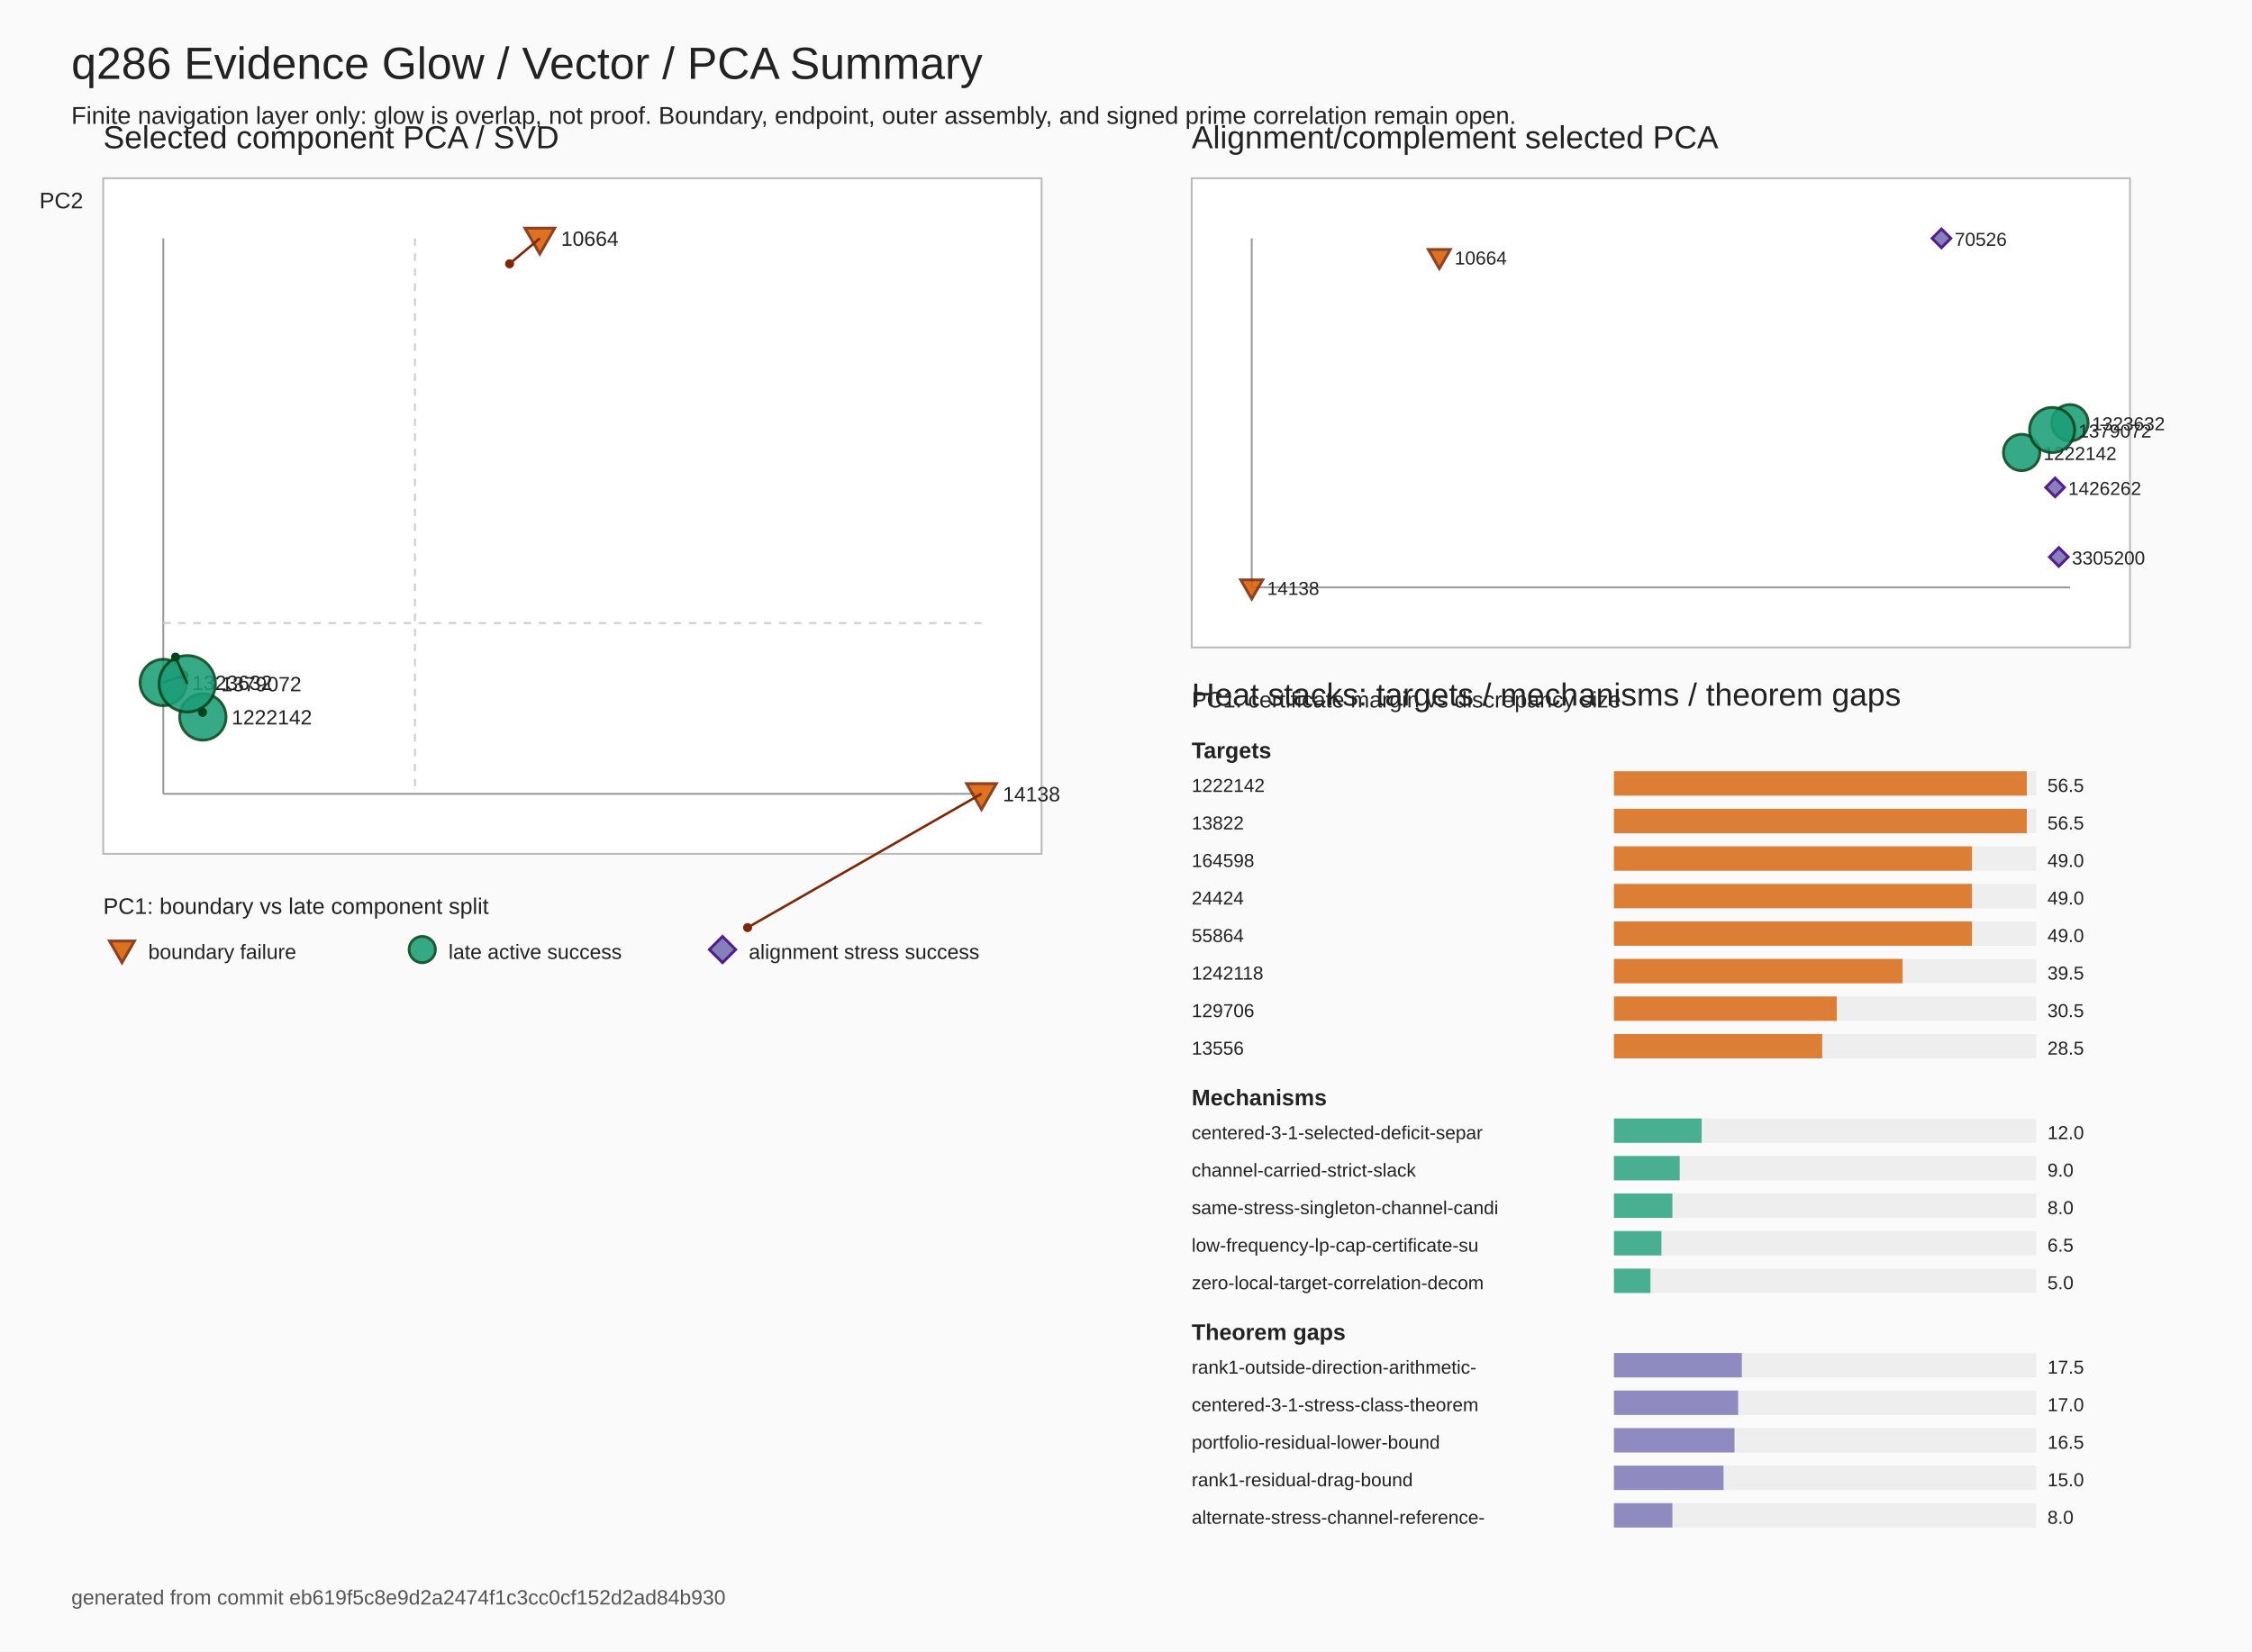
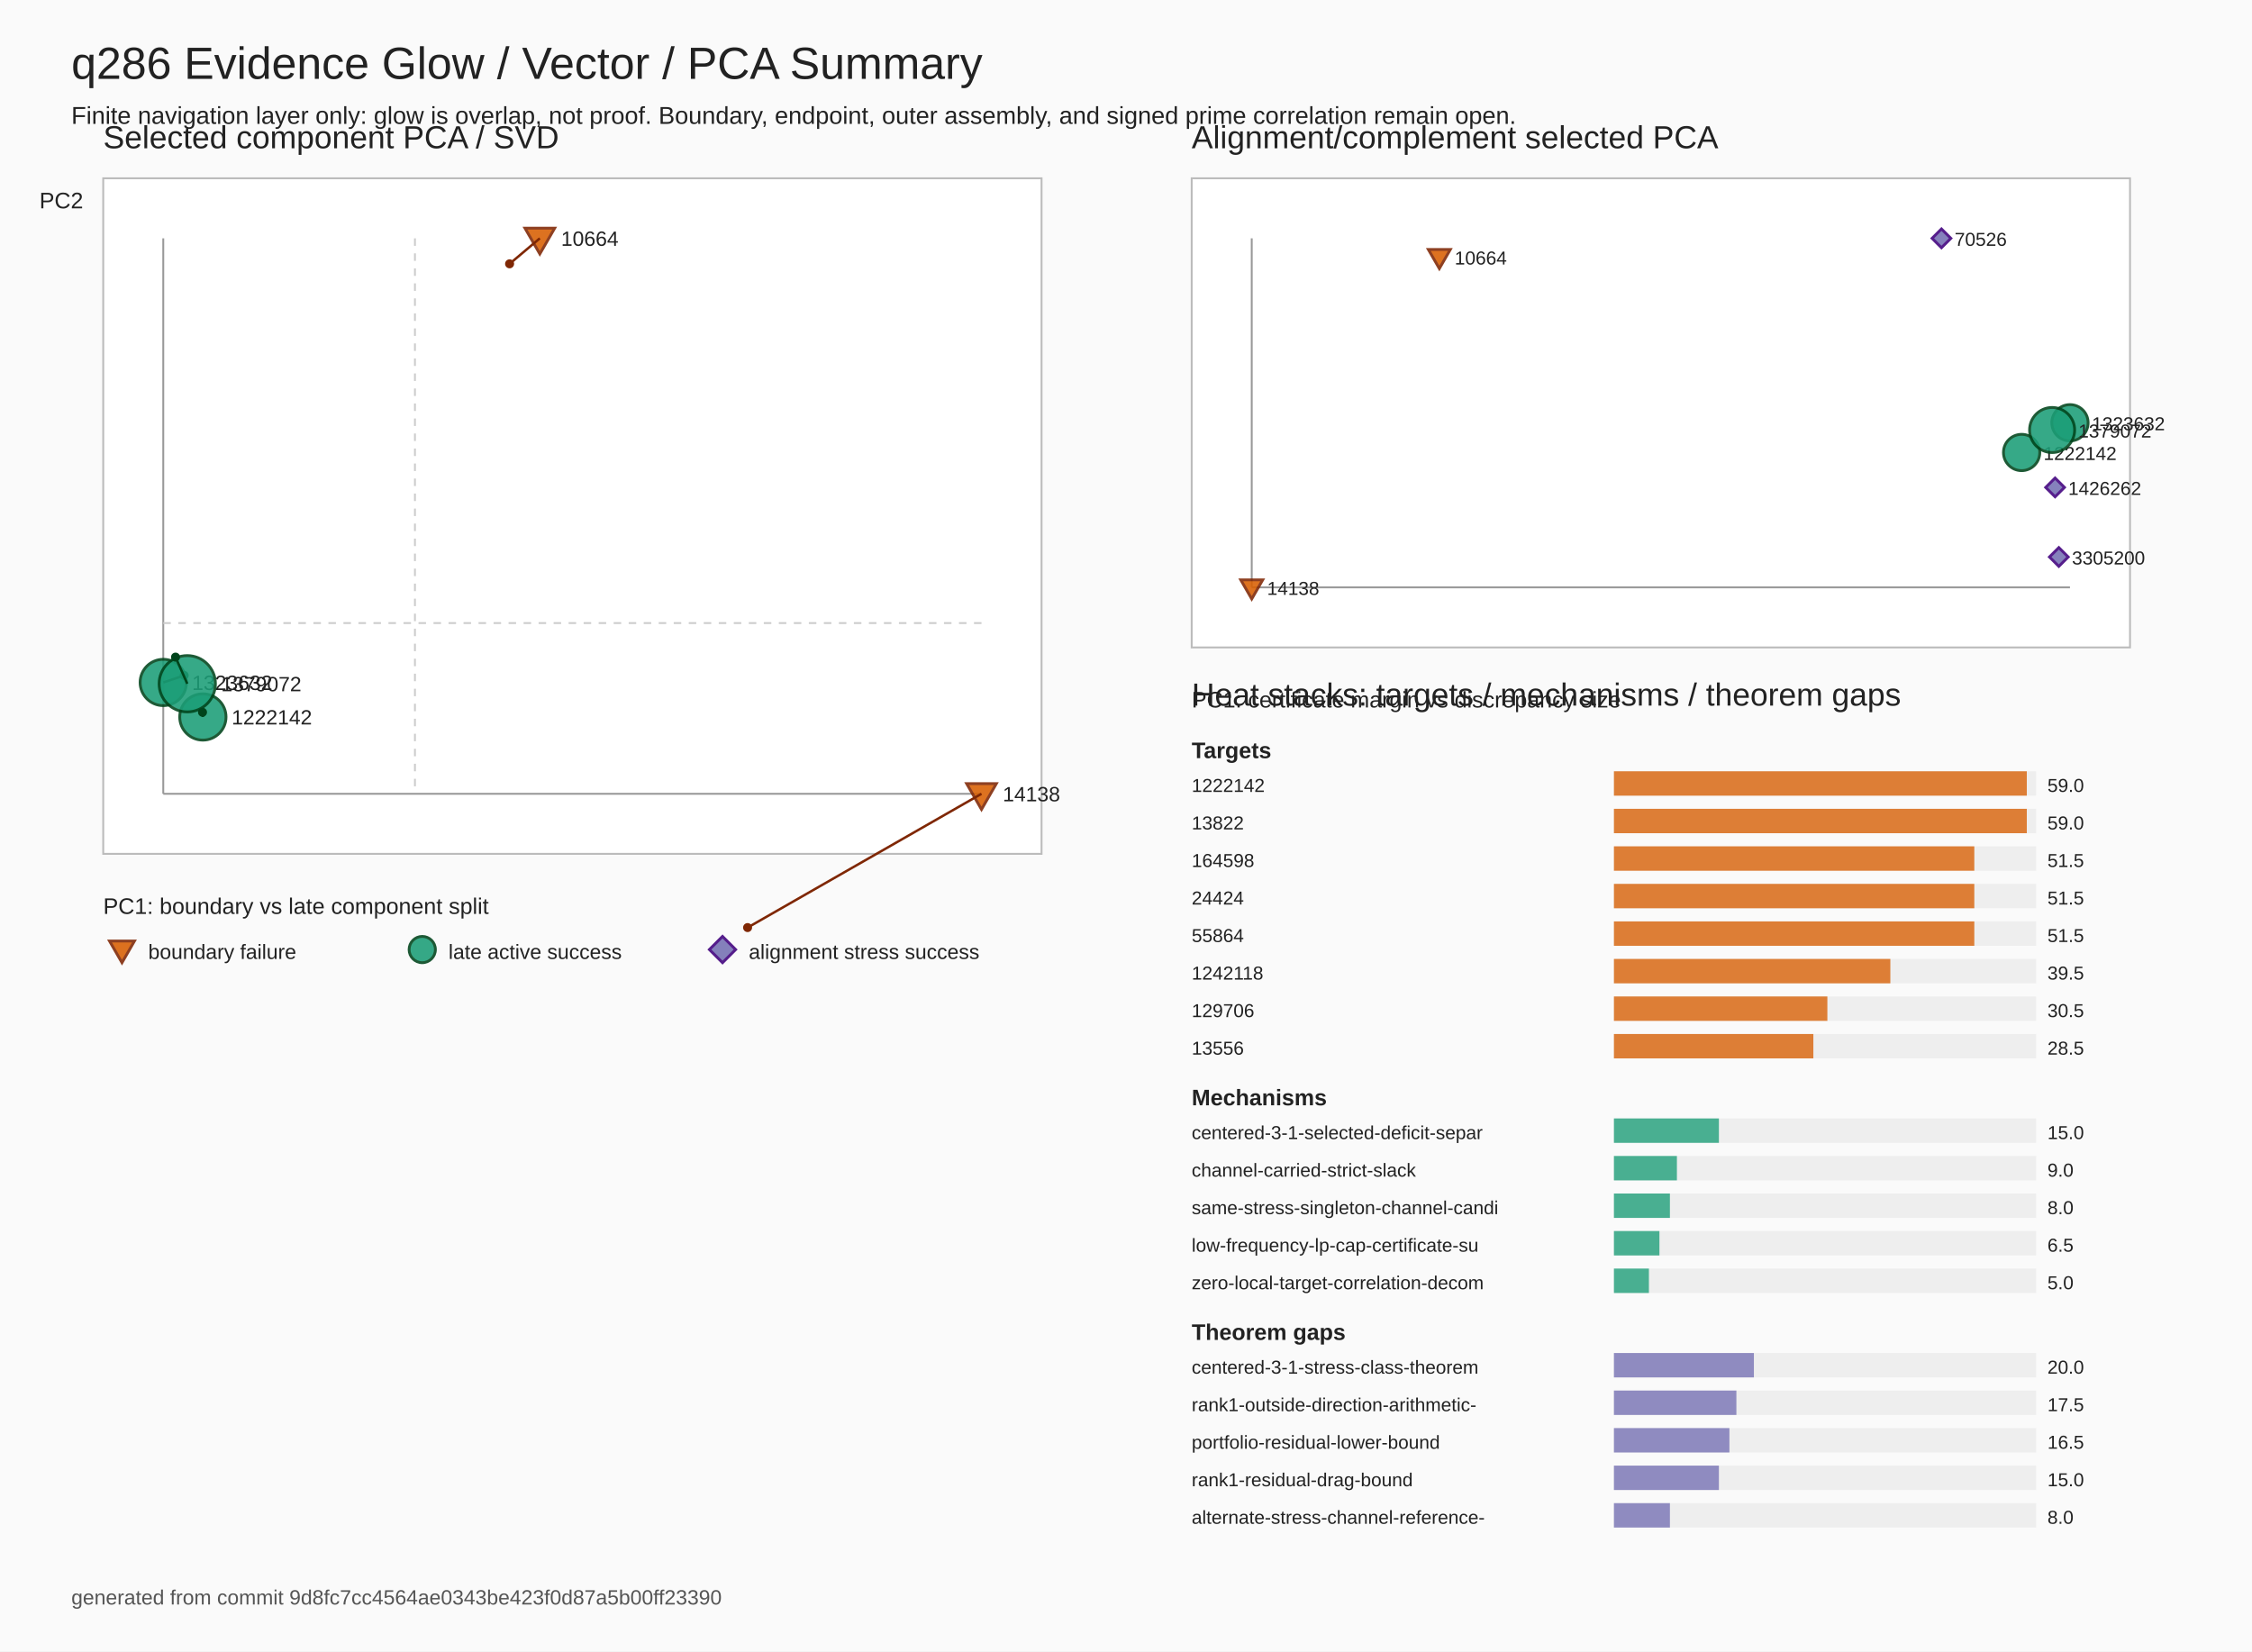
<svg xmlns="http://www.w3.org/2000/svg" width="1200" height="880" viewBox="0 0 1200 880" role="img" aria-labelledby="title desc">
  <rect x="0.00" y="0.00" width="1200.00" height="880.00" fill="#fafafa" stroke="none" opacity="1.0" />
  <text x="38.00" y="42.00" font-size="24" font-family="Arial, sans-serif" font-weight="500" text-anchor="start" fill="#222">q286 Evidence Glow / Vector / PCA Summary</text>
  <text x="38.00" y="66.00" font-size="13" font-family="Arial, sans-serif" font-weight="400" text-anchor="start" fill="#222">Finite navigation layer only: glow is overlap, not proof. Boundary, endpoint, outer assembly, and signed prime correlation remain open.</text>
-   <text x="38.00" y="855.00" font-size="11" font-family="Arial, sans-serif" font-weight="400" text-anchor="start" fill="#555">generated from commit eb619f5c8e9d2a2474f1c3cc0cf152d2ad84b930</text>
+   <text x="38.00" y="855.00" font-size="11" font-family="Arial, sans-serif" font-weight="400" text-anchor="start" fill="#555">generated from commit 9d8fc7cc4564ae0343be423f0d87a5b00ff23390</text>
  <rect x="55.00" y="95.00" width="500.00" height="360.00" fill="#ffffff" stroke="#bbbbbb" opacity="1.0" />
  <text x="55.00" y="79.00" font-size="17" font-family="Arial, sans-serif" font-weight="500" text-anchor="start" fill="#222">Selected component PCA / SVD</text>
  <text x="55.00" y="487.00" font-size="12" font-family="Arial, sans-serif" font-weight="400" text-anchor="start" fill="#222">PC1: boundary vs late component split</text>
  <text x="21.00" y="111.00" font-size="12" font-family="Arial, sans-serif" font-weight="400" text-anchor="start" fill="#222">PC2</text>
  <line x1="87.00" y1="423.00" x2="523.00" y2="423.00" stroke="#999" stroke-width="1" />
  <line x1="87.00" y1="127.00" x2="87.00" y2="423.00" stroke="#999" stroke-width="1" />
  <line x1="221.11" y1="127.00" x2="221.11" y2="423.00" stroke="#cccccc" stroke-width="1" stroke-dasharray="4 4" />
  <line x1="87.00" y1="332.02" x2="523.00" y2="332.02" stroke="#cccccc" stroke-width="1" stroke-dasharray="4 4" />
  <polygon points="287.65,135.33 279.73,121.58 295.57,121.58" fill="#d95f02" stroke="#7f2704" stroke-width="1.5" opacity="0.88" />
  <text x="298.98" y="131.00" font-size="11" font-family="Arial, sans-serif" font-weight="400" text-anchor="start" fill="#222">10664</text>
  <line x1="287.65" y1="127.00" x2="271.54" y2="140.59" stroke="#7f2704" stroke-width="1.3" />
  <circle cx="271.54" cy="140.59" r="2.4" fill="#7f2704" />
  <polygon points="523.00,431.33 515.08,417.58 530.92,417.58" fill="#d95f02" stroke="#7f2704" stroke-width="1.5" opacity="0.88" />
  <text x="534.33" y="427.00" font-size="11" font-family="Arial, sans-serif" font-weight="400" text-anchor="start" fill="#222">14138</text>
  <line x1="523.00" y1="423.00" x2="398.36" y2="494.29" stroke="#7f2704" stroke-width="1.3" />
  <circle cx="398.36" cy="494.29" r="2.4" fill="#7f2704" />
  <circle cx="108.10" cy="382.06" r="12.33" fill="#1b9e77" stroke="#00441b" stroke-width="1.5" opacity="0.88" />
  <text x="123.43" y="386.06" font-size="11" font-family="Arial, sans-serif" font-weight="400" text-anchor="start" fill="#222">1222142</text>
  <line x1="108.10" y1="382.06" x2="107.91" y2="379.54" stroke="#00441b" stroke-width="1.3" />
  <circle cx="107.91" cy="379.54" r="2.4" fill="#00441b" />
  <circle cx="87.00" cy="363.67" r="12.33" fill="#1b9e77" stroke="#00441b" stroke-width="1.5" opacity="0.88" />
  <text x="102.33" y="367.67" font-size="11" font-family="Arial, sans-serif" font-weight="400" text-anchor="start" fill="#222">1323632</text>
  <line x1="87.00" y1="363.67" x2="98.13" y2="359.93" stroke="#00441b" stroke-width="1.3" />
  <circle cx="98.13" cy="359.93" r="2.4" fill="#00441b" />
  <circle cx="99.79" cy="364.36" r="15.00" fill="#1b9e77" stroke="#00441b" stroke-width="1.5" opacity="0.88" />
  <text x="117.79" y="368.36" font-size="11" font-family="Arial, sans-serif" font-weight="400" text-anchor="start" fill="#222">1379072</text>
  <line x1="99.79" y1="364.36" x2="93.53" y2="350.16" stroke="#00441b" stroke-width="1.3" />
  <circle cx="93.53" cy="350.16" r="2.4" fill="#00441b" />
  <polygon points="65.00,513.00 58.35,501.45 71.65,501.45" fill="#d95f02" stroke="#7f2704" stroke-width="1.5" opacity="0.88" />
  <text x="79.00" y="511.00" font-size="11" font-family="Arial, sans-serif" font-weight="400" text-anchor="start" fill="#222">boundary failure</text>
  <circle cx="225.00" cy="506.00" r="7.00" fill="#1b9e77" stroke="#00441b" stroke-width="1.5" opacity="0.88" />
  <text x="239.00" y="511.00" font-size="11" font-family="Arial, sans-serif" font-weight="400" text-anchor="start" fill="#222">late active success</text>
  <polygon points="385.00,499.00 392.00,506.00 385.00,513.00 378.00,506.00" fill="#7570b3" stroke="#3f007d" stroke-width="1.5" opacity="0.88" />
  <text x="399.00" y="511.00" font-size="11" font-family="Arial, sans-serif" font-weight="400" text-anchor="start" fill="#222">alignment stress success</text>
  <rect x="635.00" y="95.00" width="500.00" height="250.00" fill="#ffffff" stroke="#bbbbbb" opacity="1.0" />
  <text x="635.00" y="79.00" font-size="17" font-family="Arial, sans-serif" font-weight="500" text-anchor="start" fill="#222">Alignment/complement selected PCA</text>
  <text x="635.00" y="377.00" font-size="12" font-family="Arial, sans-serif" font-weight="400" text-anchor="start" fill="#222">PC1: certificate margin vs discrepancy size</text>
  <line x1="667.00" y1="313.00" x2="1103.00" y2="313.00" stroke="#999" stroke-width="1" />
  <line x1="667.00" y1="127.00" x2="667.00" y2="313.00" stroke="#999" stroke-width="1" />
  <polygon points="766.97,143.12 761.11,132.95 772.82,132.95" fill="#d95f02" stroke="#7f2704" stroke-width="1.5" opacity="0.88" />
  <text x="775.13" y="140.95" font-size="10" font-family="Arial, sans-serif" font-weight="400" text-anchor="start" fill="#222">10664</text>
  <polygon points="667.00,319.17 661.14,308.99 672.86,308.99" fill="#d95f02" stroke="#7f2704" stroke-width="1.5" opacity="0.88" />
  <text x="675.17" y="317.00" font-size="10" font-family="Arial, sans-serif" font-weight="400" text-anchor="start" fill="#222">14138</text>
  <polygon points="1034.53,122.00 1039.53,127.00 1034.53,132.00 1029.53,127.00" fill="#7570b3" stroke="#3f007d" stroke-width="1.5" opacity="0.88" />
  <text x="1041.53" y="131.00" font-size="10" font-family="Arial, sans-serif" font-weight="400" text-anchor="start" fill="#222">70526</text>
  <circle cx="1077.24" cy="241.12" r="9.67" fill="#1b9e77" stroke="#00441b" stroke-width="1.5" opacity="0.88" />
  <text x="1088.91" y="245.12" font-size="10" font-family="Arial, sans-serif" font-weight="400" text-anchor="start" fill="#222">1222142</text>
  <circle cx="1103.00" cy="225.29" r="9.67" fill="#1b9e77" stroke="#00441b" stroke-width="1.5" opacity="0.88" />
  <text x="1114.67" y="229.29" font-size="10" font-family="Arial, sans-serif" font-weight="400" text-anchor="start" fill="#222">1323632</text>
  <circle cx="1093.49" cy="229.14" r="12.00" fill="#1b9e77" stroke="#00441b" stroke-width="1.5" opacity="0.88" />
  <text x="1107.49" y="233.14" font-size="10" font-family="Arial, sans-serif" font-weight="400" text-anchor="start" fill="#222">1379072</text>
  <polygon points="1095.07,254.73 1100.07,259.73 1095.07,264.73 1090.07,259.73" fill="#7570b3" stroke="#3f007d" stroke-width="1.5" opacity="0.88" />
  <text x="1102.07" y="263.73" font-size="10" font-family="Arial, sans-serif" font-weight="400" text-anchor="start" fill="#222">1426262</text>
  <polygon points="1097.07,291.80 1102.07,296.80 1097.07,301.80 1092.07,296.80" fill="#7570b3" stroke="#3f007d" stroke-width="1.5" opacity="0.88" />
  <text x="1104.07" y="300.80" font-size="10" font-family="Arial, sans-serif" font-weight="400" text-anchor="start" fill="#222">3305200</text>
  <text x="635.00" y="376.00" font-size="17" font-family="Arial, sans-serif" font-weight="500" text-anchor="start" fill="#222">Heat stacks: targets / mechanisms / theorem gaps</text>
  <text x="635.00" y="404.00" font-size="12" font-family="Arial, sans-serif" font-weight="600" text-anchor="start" fill="#222">Targets</text>
  <text x="635.00" y="422.00" font-size="10" font-family="Arial, sans-serif" font-weight="400" text-anchor="start" fill="#222">1222142</text>
  <rect x="860.00" y="411.00" width="225.00" height="13.00" fill="#eeeeee" stroke="none" opacity="1.0" />
  <rect x="860.00" y="411.00" width="220.00" height="13.00" fill="#d95f02" stroke="none" opacity="0.78" />
-   <text x="1091.00" y="422.00" font-size="10" font-family="Arial, sans-serif" font-weight="400" text-anchor="start" fill="#222">56.5</text>
+   <text x="1091.00" y="422.00" font-size="10" font-family="Arial, sans-serif" font-weight="400" text-anchor="start" fill="#222">59.0</text>
  <text x="635.00" y="442.00" font-size="10" font-family="Arial, sans-serif" font-weight="400" text-anchor="start" fill="#222">13822</text>
  <rect x="860.00" y="431.00" width="225.00" height="13.00" fill="#eeeeee" stroke="none" opacity="1.0" />
  <rect x="860.00" y="431.00" width="220.00" height="13.00" fill="#d95f02" stroke="none" opacity="0.78" />
-   <text x="1091.00" y="442.00" font-size="10" font-family="Arial, sans-serif" font-weight="400" text-anchor="start" fill="#222">56.5</text>
+   <text x="1091.00" y="442.00" font-size="10" font-family="Arial, sans-serif" font-weight="400" text-anchor="start" fill="#222">59.0</text>
  <text x="635.00" y="462.00" font-size="10" font-family="Arial, sans-serif" font-weight="400" text-anchor="start" fill="#222">164598</text>
  <rect x="860.00" y="451.00" width="225.00" height="13.00" fill="#eeeeee" stroke="none" opacity="1.0" />
-   <rect x="860.00" y="451.00" width="190.80" height="13.00" fill="#d95f02" stroke="none" opacity="0.78" />
-   <text x="1091.00" y="462.00" font-size="10" font-family="Arial, sans-serif" font-weight="400" text-anchor="start" fill="#222">49.0</text>
+   <rect x="860.00" y="451.00" width="192.03" height="13.00" fill="#d95f02" stroke="none" opacity="0.78" />
+   <text x="1091.00" y="462.00" font-size="10" font-family="Arial, sans-serif" font-weight="400" text-anchor="start" fill="#222">51.5</text>
  <text x="635.00" y="482.00" font-size="10" font-family="Arial, sans-serif" font-weight="400" text-anchor="start" fill="#222">24424</text>
  <rect x="860.00" y="471.00" width="225.00" height="13.00" fill="#eeeeee" stroke="none" opacity="1.0" />
-   <rect x="860.00" y="471.00" width="190.80" height="13.00" fill="#d95f02" stroke="none" opacity="0.78" />
-   <text x="1091.00" y="482.00" font-size="10" font-family="Arial, sans-serif" font-weight="400" text-anchor="start" fill="#222">49.0</text>
+   <rect x="860.00" y="471.00" width="192.03" height="13.00" fill="#d95f02" stroke="none" opacity="0.78" />
+   <text x="1091.00" y="482.00" font-size="10" font-family="Arial, sans-serif" font-weight="400" text-anchor="start" fill="#222">51.5</text>
  <text x="635.00" y="502.00" font-size="10" font-family="Arial, sans-serif" font-weight="400" text-anchor="start" fill="#222">55864</text>
  <rect x="860.00" y="491.00" width="225.00" height="13.00" fill="#eeeeee" stroke="none" opacity="1.0" />
-   <rect x="860.00" y="491.00" width="190.80" height="13.00" fill="#d95f02" stroke="none" opacity="0.78" />
-   <text x="1091.00" y="502.00" font-size="10" font-family="Arial, sans-serif" font-weight="400" text-anchor="start" fill="#222">49.0</text>
+   <rect x="860.00" y="491.00" width="192.03" height="13.00" fill="#d95f02" stroke="none" opacity="0.78" />
+   <text x="1091.00" y="502.00" font-size="10" font-family="Arial, sans-serif" font-weight="400" text-anchor="start" fill="#222">51.5</text>
  <text x="635.00" y="522.00" font-size="10" font-family="Arial, sans-serif" font-weight="400" text-anchor="start" fill="#222">1242118</text>
  <rect x="860.00" y="511.00" width="225.00" height="13.00" fill="#eeeeee" stroke="none" opacity="1.0" />
-   <rect x="860.00" y="511.00" width="153.81" height="13.00" fill="#d95f02" stroke="none" opacity="0.78" />
+   <rect x="860.00" y="511.00" width="147.29" height="13.00" fill="#d95f02" stroke="none" opacity="0.78" />
  <text x="1091.00" y="522.00" font-size="10" font-family="Arial, sans-serif" font-weight="400" text-anchor="start" fill="#222">39.5</text>
  <text x="635.00" y="542.00" font-size="10" font-family="Arial, sans-serif" font-weight="400" text-anchor="start" fill="#222">129706</text>
  <rect x="860.00" y="531.00" width="225.00" height="13.00" fill="#eeeeee" stroke="none" opacity="1.0" />
-   <rect x="860.00" y="531.00" width="118.76" height="13.00" fill="#d95f02" stroke="none" opacity="0.78" />
+   <rect x="860.00" y="531.00" width="113.73" height="13.00" fill="#d95f02" stroke="none" opacity="0.78" />
  <text x="1091.00" y="542.00" font-size="10" font-family="Arial, sans-serif" font-weight="400" text-anchor="start" fill="#222">30.5</text>
  <text x="635.00" y="562.00" font-size="10" font-family="Arial, sans-serif" font-weight="400" text-anchor="start" fill="#222">13556</text>
  <rect x="860.00" y="551.00" width="225.00" height="13.00" fill="#eeeeee" stroke="none" opacity="1.0" />
-   <rect x="860.00" y="551.00" width="110.97" height="13.00" fill="#d95f02" stroke="none" opacity="0.78" />
+   <rect x="860.00" y="551.00" width="106.27" height="13.00" fill="#d95f02" stroke="none" opacity="0.78" />
  <text x="1091.00" y="562.00" font-size="10" font-family="Arial, sans-serif" font-weight="400" text-anchor="start" fill="#222">28.5</text>
  <text x="635.00" y="589.00" font-size="12" font-family="Arial, sans-serif" font-weight="600" text-anchor="start" fill="#222">Mechanisms</text>
  <text x="635.00" y="607.00" font-size="10" font-family="Arial, sans-serif" font-weight="400" text-anchor="start" fill="#222">centered-3-1-selected-deficit-separ</text>
  <rect x="860.00" y="596.00" width="225.00" height="13.00" fill="#eeeeee" stroke="none" opacity="1.0" />
-   <rect x="860.00" y="596.00" width="46.73" height="13.00" fill="#1b9e77" stroke="none" opacity="0.78" />
-   <text x="1091.00" y="607.00" font-size="10" font-family="Arial, sans-serif" font-weight="400" text-anchor="start" fill="#222">12.0</text>
+   <rect x="860.00" y="596.00" width="55.93" height="13.00" fill="#1b9e77" stroke="none" opacity="0.78" />
+   <text x="1091.00" y="607.00" font-size="10" font-family="Arial, sans-serif" font-weight="400" text-anchor="start" fill="#222">15.0</text>
  <text x="635.00" y="627.00" font-size="10" font-family="Arial, sans-serif" font-weight="400" text-anchor="start" fill="#222">channel-carried-strict-slack</text>
  <rect x="860.00" y="616.00" width="225.00" height="13.00" fill="#eeeeee" stroke="none" opacity="1.0" />
-   <rect x="860.00" y="616.00" width="35.04" height="13.00" fill="#1b9e77" stroke="none" opacity="0.78" />
+   <rect x="860.00" y="616.00" width="33.56" height="13.00" fill="#1b9e77" stroke="none" opacity="0.78" />
  <text x="1091.00" y="627.00" font-size="10" font-family="Arial, sans-serif" font-weight="400" text-anchor="start" fill="#222">9.0</text>
  <text x="635.00" y="647.00" font-size="10" font-family="Arial, sans-serif" font-weight="400" text-anchor="start" fill="#222">same-stress-singleton-channel-candi</text>
  <rect x="860.00" y="636.00" width="225.00" height="13.00" fill="#eeeeee" stroke="none" opacity="1.0" />
-   <rect x="860.00" y="636.00" width="31.15" height="13.00" fill="#1b9e77" stroke="none" opacity="0.78" />
+   <rect x="860.00" y="636.00" width="29.83" height="13.00" fill="#1b9e77" stroke="none" opacity="0.78" />
  <text x="1091.00" y="647.00" font-size="10" font-family="Arial, sans-serif" font-weight="400" text-anchor="start" fill="#222">8.0</text>
  <text x="635.00" y="667.00" font-size="10" font-family="Arial, sans-serif" font-weight="400" text-anchor="start" fill="#222">low-frequency-lp-cap-certificate-su</text>
  <rect x="860.00" y="656.00" width="225.00" height="13.00" fill="#eeeeee" stroke="none" opacity="1.0" />
-   <rect x="860.00" y="656.00" width="25.31" height="13.00" fill="#1b9e77" stroke="none" opacity="0.78" />
+   <rect x="860.00" y="656.00" width="24.24" height="13.00" fill="#1b9e77" stroke="none" opacity="0.78" />
  <text x="1091.00" y="667.00" font-size="10" font-family="Arial, sans-serif" font-weight="400" text-anchor="start" fill="#222">6.5</text>
  <text x="635.00" y="687.00" font-size="10" font-family="Arial, sans-serif" font-weight="400" text-anchor="start" fill="#222">zero-local-target-correlation-decom</text>
  <rect x="860.00" y="676.00" width="225.00" height="13.00" fill="#eeeeee" stroke="none" opacity="1.0" />
-   <rect x="860.00" y="676.00" width="19.47" height="13.00" fill="#1b9e77" stroke="none" opacity="0.78" />
+   <rect x="860.00" y="676.00" width="18.64" height="13.00" fill="#1b9e77" stroke="none" opacity="0.78" />
  <text x="1091.00" y="687.00" font-size="10" font-family="Arial, sans-serif" font-weight="400" text-anchor="start" fill="#222">5.0</text>
  <text x="635.00" y="714.00" font-size="12" font-family="Arial, sans-serif" font-weight="600" text-anchor="start" fill="#222">Theorem gaps</text>
-   <text x="635.00" y="732.00" font-size="10" font-family="Arial, sans-serif" font-weight="400" text-anchor="start" fill="#222">rank1-outside-direction-arithmetic-</text>
+   <text x="635.00" y="732.00" font-size="10" font-family="Arial, sans-serif" font-weight="400" text-anchor="start" fill="#222">centered-3-1-stress-class-theorem</text>
  <rect x="860.00" y="721.00" width="225.00" height="13.00" fill="#eeeeee" stroke="none" opacity="1.0" />
-   <rect x="860.00" y="721.00" width="68.14" height="13.00" fill="#7570b3" stroke="none" opacity="0.78" />
-   <text x="1091.00" y="732.00" font-size="10" font-family="Arial, sans-serif" font-weight="400" text-anchor="start" fill="#222">17.5</text>
-   <text x="635.00" y="752.00" font-size="10" font-family="Arial, sans-serif" font-weight="400" text-anchor="start" fill="#222">centered-3-1-stress-class-theorem</text>
+   <rect x="860.00" y="721.00" width="74.58" height="13.00" fill="#7570b3" stroke="none" opacity="0.78" />
+   <text x="1091.00" y="732.00" font-size="10" font-family="Arial, sans-serif" font-weight="400" text-anchor="start" fill="#222">20.0</text>
+   <text x="635.00" y="752.00" font-size="10" font-family="Arial, sans-serif" font-weight="400" text-anchor="start" fill="#222">rank1-outside-direction-arithmetic-</text>
  <rect x="860.00" y="741.00" width="225.00" height="13.00" fill="#eeeeee" stroke="none" opacity="1.0" />
-   <rect x="860.00" y="741.00" width="66.19" height="13.00" fill="#7570b3" stroke="none" opacity="0.78" />
-   <text x="1091.00" y="752.00" font-size="10" font-family="Arial, sans-serif" font-weight="400" text-anchor="start" fill="#222">17.0</text>
+   <rect x="860.00" y="741.00" width="65.25" height="13.00" fill="#7570b3" stroke="none" opacity="0.78" />
+   <text x="1091.00" y="752.00" font-size="10" font-family="Arial, sans-serif" font-weight="400" text-anchor="start" fill="#222">17.5</text>
  <text x="635.00" y="772.00" font-size="10" font-family="Arial, sans-serif" font-weight="400" text-anchor="start" fill="#222">portfolio-residual-lower-bound</text>
  <rect x="860.00" y="761.00" width="225.00" height="13.00" fill="#eeeeee" stroke="none" opacity="1.0" />
-   <rect x="860.00" y="761.00" width="64.25" height="13.00" fill="#7570b3" stroke="none" opacity="0.78" />
+   <rect x="860.00" y="761.00" width="61.53" height="13.00" fill="#7570b3" stroke="none" opacity="0.78" />
  <text x="1091.00" y="772.00" font-size="10" font-family="Arial, sans-serif" font-weight="400" text-anchor="start" fill="#222">16.5</text>
  <text x="635.00" y="792.00" font-size="10" font-family="Arial, sans-serif" font-weight="400" text-anchor="start" fill="#222">rank1-residual-drag-bound</text>
  <rect x="860.00" y="781.00" width="225.00" height="13.00" fill="#eeeeee" stroke="none" opacity="1.0" />
-   <rect x="860.00" y="781.00" width="58.41" height="13.00" fill="#7570b3" stroke="none" opacity="0.78" />
+   <rect x="860.00" y="781.00" width="55.93" height="13.00" fill="#7570b3" stroke="none" opacity="0.78" />
  <text x="1091.00" y="792.00" font-size="10" font-family="Arial, sans-serif" font-weight="400" text-anchor="start" fill="#222">15.0</text>
  <text x="635.00" y="812.00" font-size="10" font-family="Arial, sans-serif" font-weight="400" text-anchor="start" fill="#222">alternate-stress-channel-reference-</text>
  <rect x="860.00" y="801.00" width="225.00" height="13.00" fill="#eeeeee" stroke="none" opacity="1.0" />
-   <rect x="860.00" y="801.00" width="31.15" height="13.00" fill="#7570b3" stroke="none" opacity="0.78" />
+   <rect x="860.00" y="801.00" width="29.83" height="13.00" fill="#7570b3" stroke="none" opacity="0.78" />
  <text x="1091.00" y="812.00" font-size="10" font-family="Arial, sans-serif" font-weight="400" text-anchor="start" fill="#222">8.0</text>
</svg>
